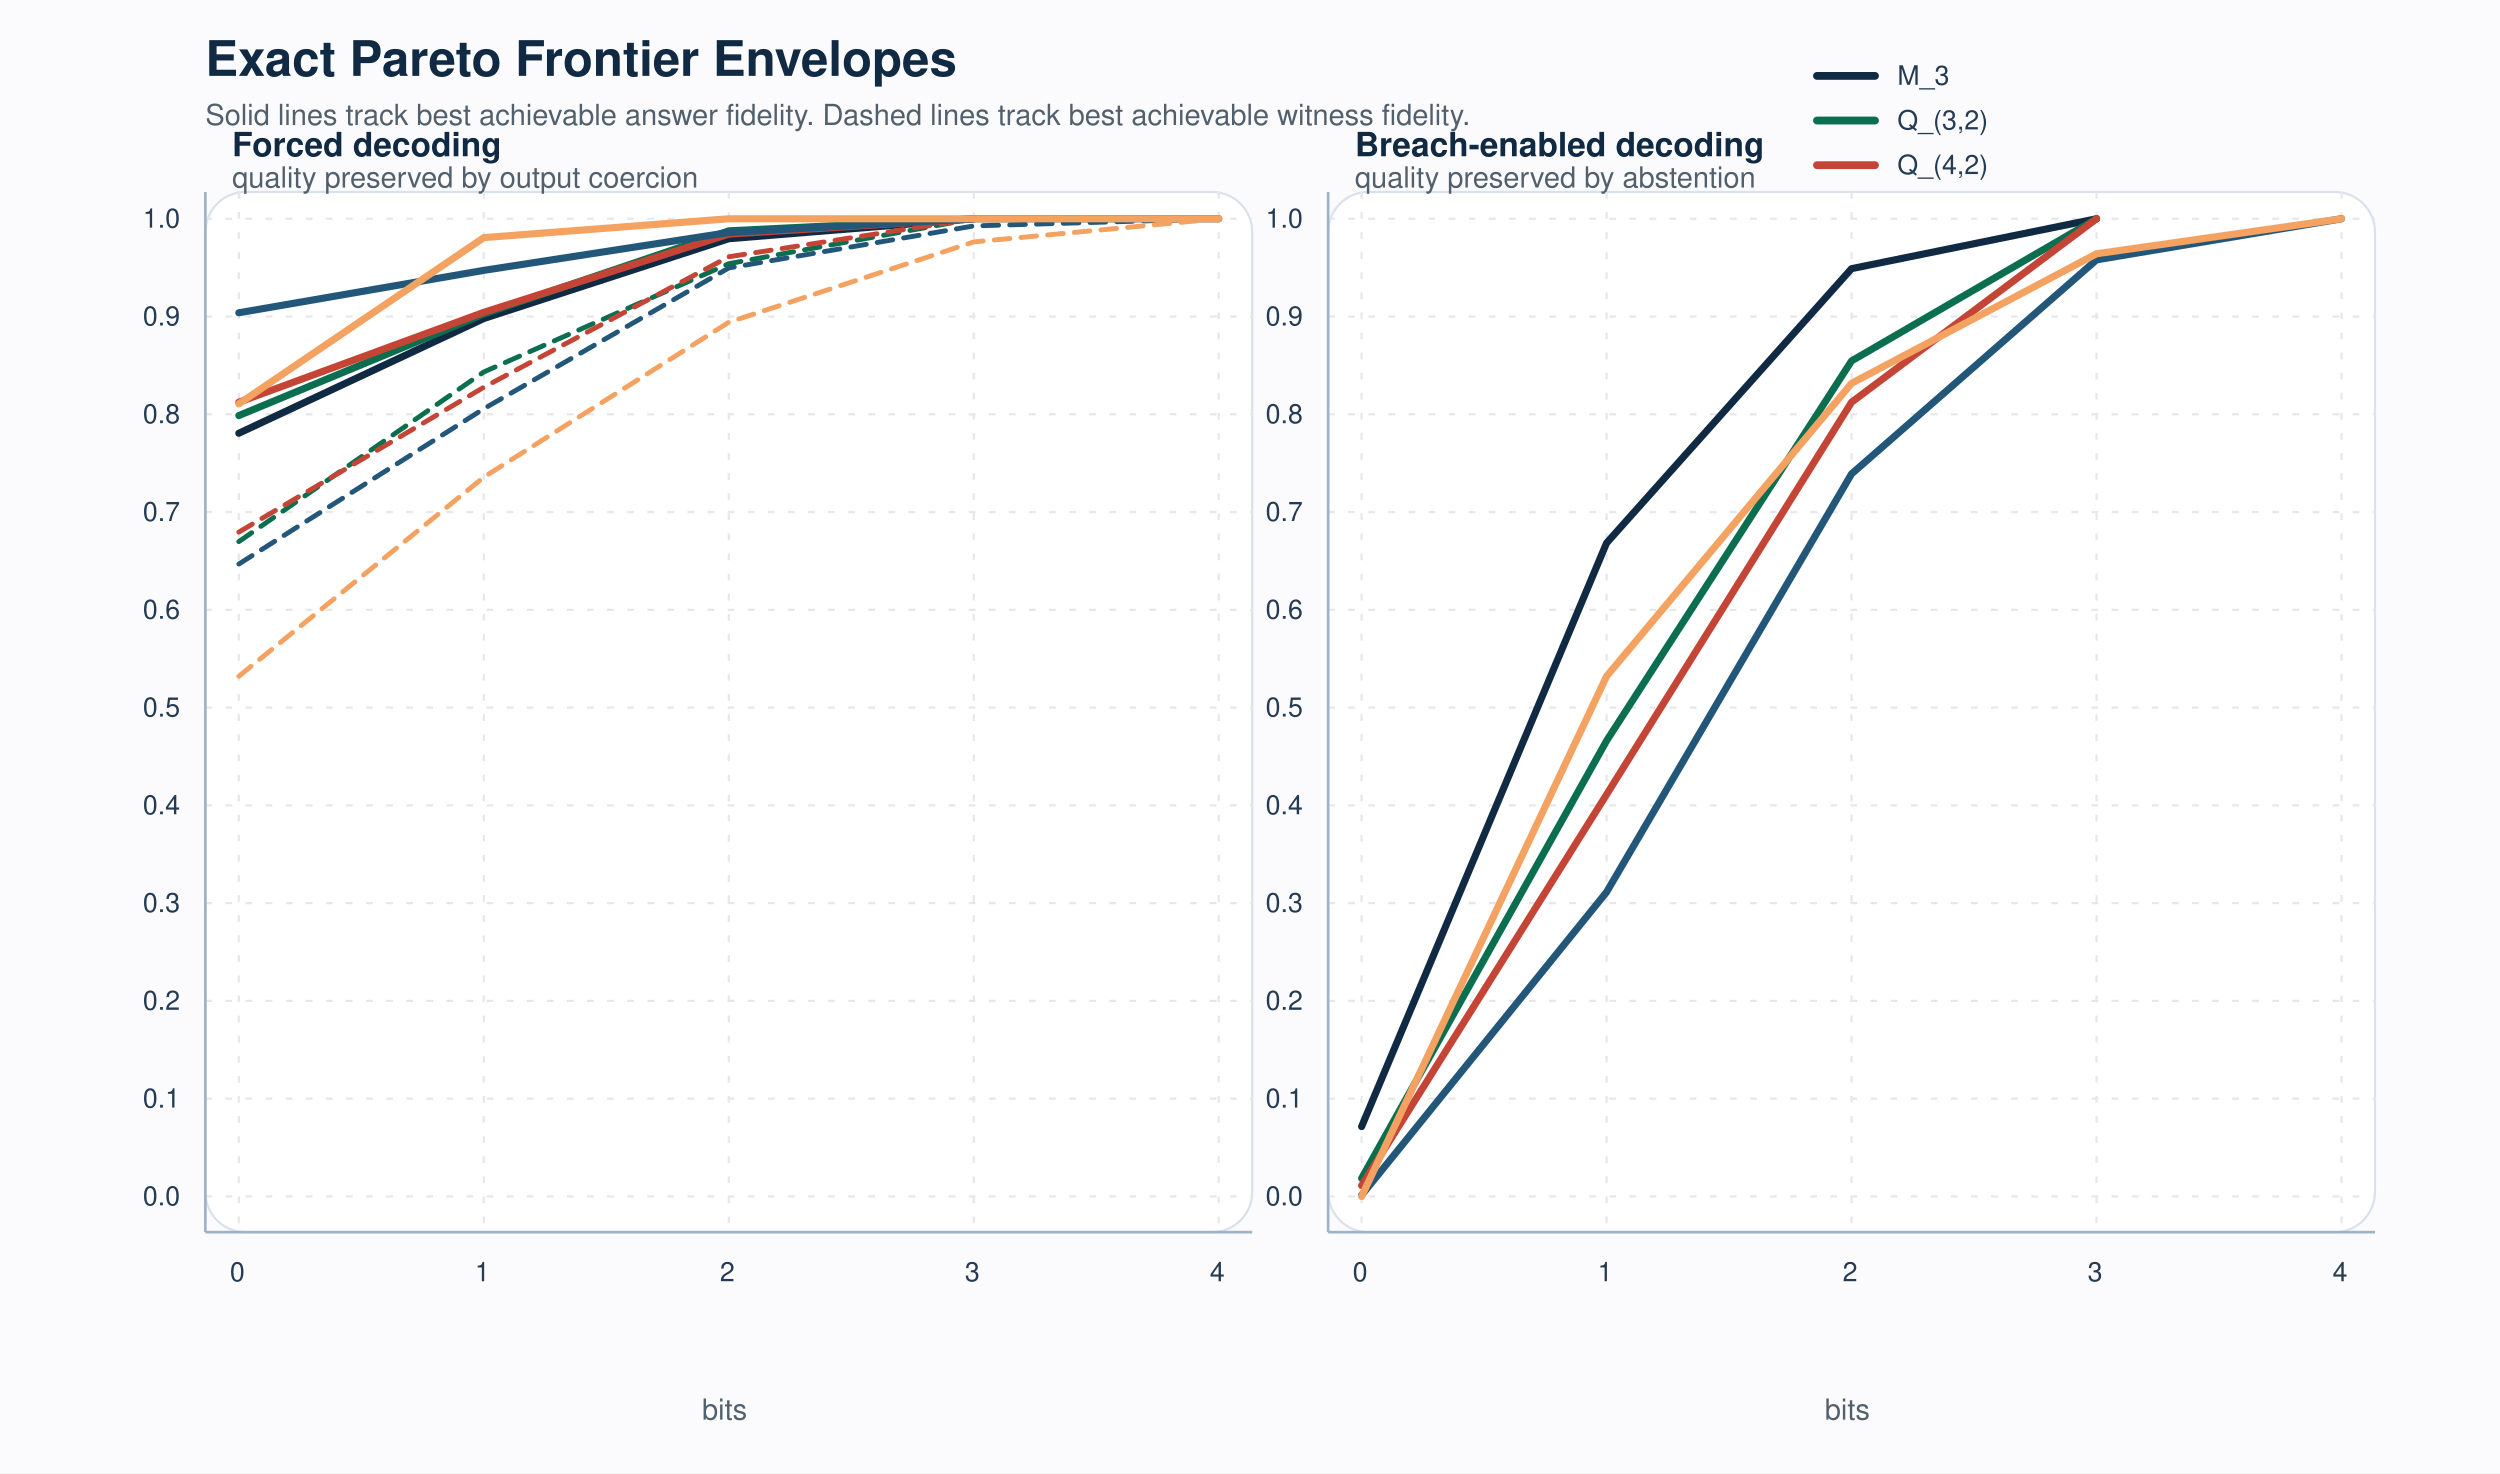
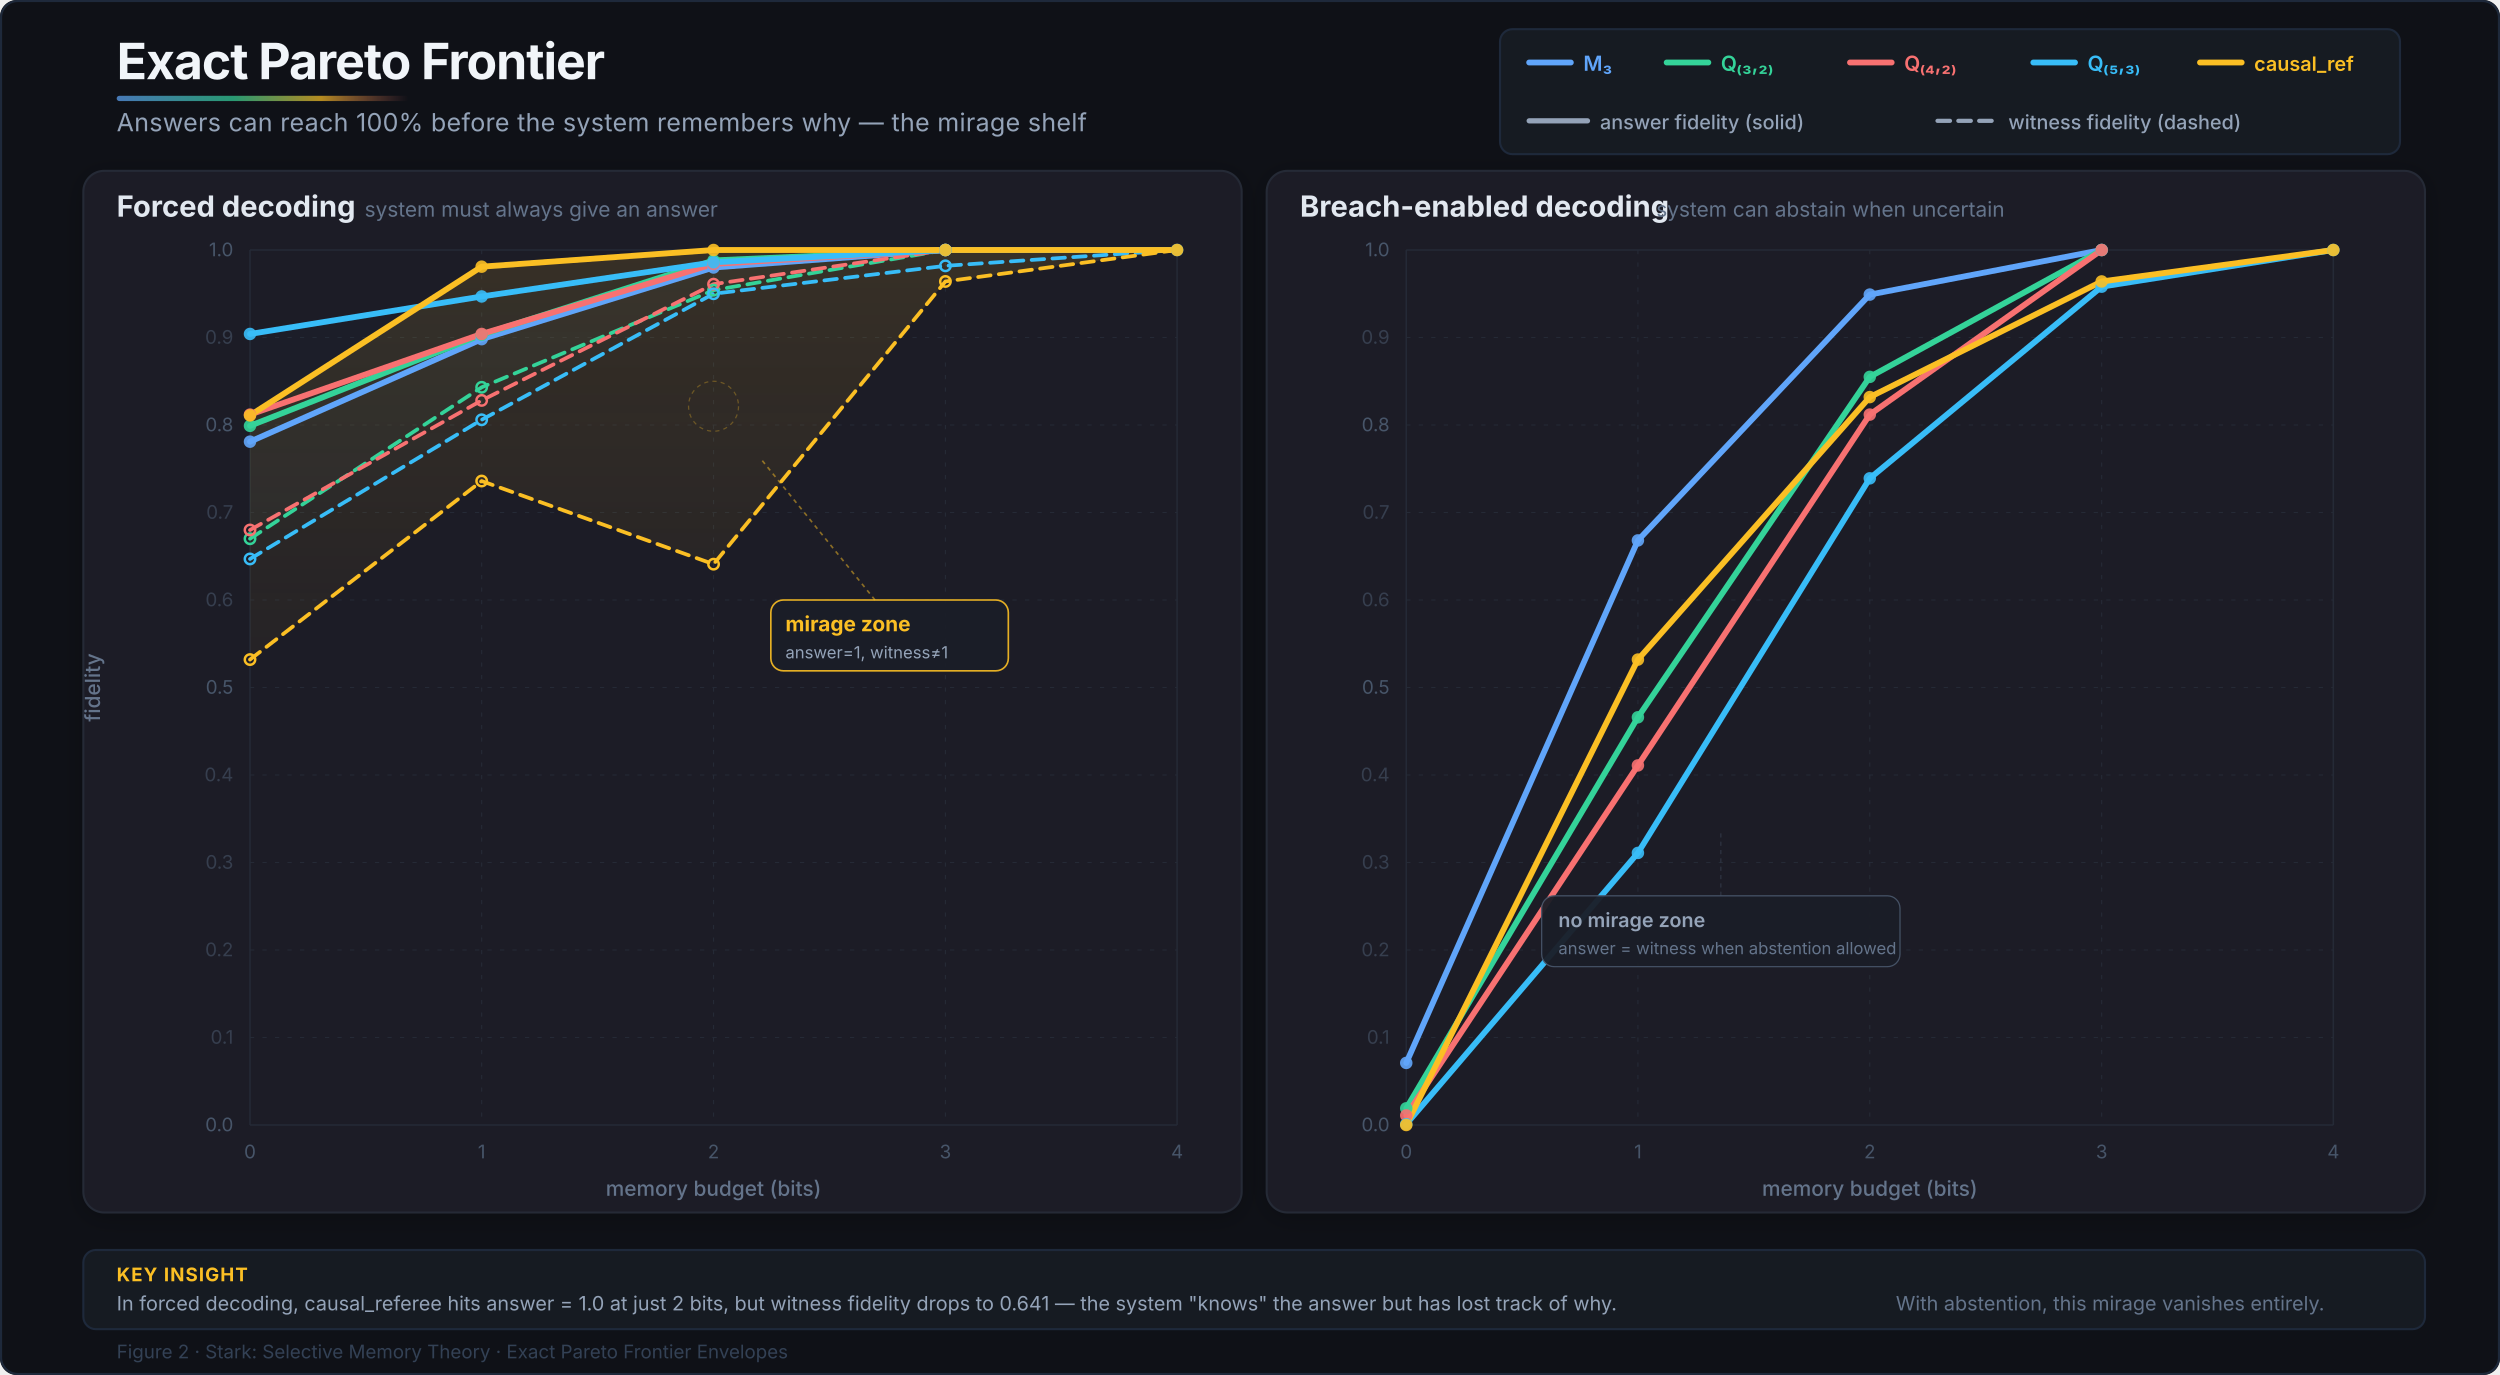
- <svg xmlns="http://www.w3.org/2000/svg" width="1120" height="660" viewBox="0 0 1120 660">
+ <svg xmlns="http://www.w3.org/2000/svg" width="1200" height="660" viewBox="0 0 1200 660">
+   <defs>
+     <filter id="lineGlow" x="-10%" y="-10%" width="120%" height="120%">
+       <feGaussianBlur in="SourceGraphic" stdDeviation="2.5" result="blur" />
+       <feMerge>
+         <feMergeNode in="blur" />
+         <feMergeNode in="SourceGraphic" />
+       </feMerge>
+     </filter>
+     <filter id="panelShadow" x="-2%" y="-2%" width="104%" height="106%">
+       <feDropShadow dx="0" dy="2" stdDeviation="6" flood-color="#000000" flood-opacity="0.25" />
+     </filter>
+     <linearGradient id="accentGrad" x1="0" y1="0" x2="1" y2="0">
+       <stop offset="0%" stop-color="#60a5fa" />
+       <stop offset="40%" stop-color="#34d399" />
+       <stop offset="70%" stop-color="#fbbf24" />
+       <stop offset="100%" stop-color="#f87171" stop-opacity="0" />
+     </linearGradient>
+     <linearGradient id="mirageQ32" x1="0" y1="0" x2="0" y2="1">
+       <stop offset="0%" stop-color="#34d399" stop-opacity="0.015" />
+       <stop offset="100%" stop-color="#34d399" stop-opacity="0.015" />
+     </linearGradient>
+     <linearGradient id="mirageQ42" x1="0" y1="0" x2="0" y2="1">
+       <stop offset="0%" stop-color="#f87171" stop-opacity="0.015" />
+       <stop offset="100%" stop-color="#f87171" stop-opacity="0.015" />
+     </linearGradient>
+     <linearGradient id="mirageQ53" x1="0" y1="0" x2="0" y2="1">
+       <stop offset="0%" stop-color="#38bdf8" stop-opacity="0.015" />
+       <stop offset="100%" stop-color="#38bdf8" stop-opacity="0.015" />
+     </linearGradient>
+     <linearGradient id="mirageCR" x1="0" y1="0" x2="0" y2="1">
+       <stop offset="0%" stop-color="#fbbf24" stop-opacity="0.12" />
+       <stop offset="100%" stop-color="#fbbf24" stop-opacity="0.04" />
+     </linearGradient>
+     <circle id="dot" r="3.5" />
+   </defs>
  <style>
- text { font-family: "Helvetica Neue", Helvetica, Arial, sans-serif; font-size: 12px; fill: #243b53; }
- .title { font-size: 22px; font-weight: 700; fill: #102a43; }
- .subtitle { font-size: 13px; fill: #52606d; }
- .paneltitle { font-size: 15px; font-weight: 700; fill: #102a43; }
- .axis { stroke: #9fb3c8; stroke-width: 1.2; }
- .grid { stroke: #e5e7eb; stroke-width: 1; stroke-dasharray: 3 6; }
- .panel { fill: #ffffff; stroke: #d9e2ec; stroke-width: 1; }
- </style>
-   <rect x="0" y="0" width="1120" height="660" fill="#fbfbfd" />
-   <text x="92" y="34" class="title">Exact Pareto Frontier Envelopes</text>
-   <text x="92" y="56" class="subtitle">Solid lines track best achievable answer fidelity. Dashed lines track best achievable witness fidelity.</text>
-   <line x1="814" y1="34" x2="840" y2="34" stroke="#102a43" stroke-width="3.5" stroke-linecap="round" />
-   <text x="850" y="38">M_3</text>
-   <line x1="814" y1="54" x2="840" y2="54" stroke="#0b6e4f" stroke-width="3.5" stroke-linecap="round" />
-   <text x="850" y="58">Q_(3,2)</text>
-   <line x1="814" y1="74" x2="840" y2="74" stroke="#c44536" stroke-width="3.5" stroke-linecap="round" />
-   <text x="850" y="78">Q_(4,2)</text>
-   <line x1="814" y1="94" x2="840" y2="94" stroke="#22577a" stroke-width="3.5" stroke-linecap="round" />
-   <text x="850" y="98">Q_(5,3)</text>
-   <line x1="814" y1="114" x2="840" y2="114" stroke="#f4a261" stroke-width="3.5" stroke-linecap="round" />
-   <text x="850" y="118">causal_referee</text>
-   <line x1="814" y1="144" x2="840" y2="144" stroke="#52606d" stroke-width="3.5" stroke-linecap="round" />
-   <line x1="814" y1="156" x2="840" y2="156" stroke="#52606d" stroke-width="2.2" stroke-dasharray="7 5" stroke-linecap="round" />
-   <text x="850" y="148">answer</text>
-   <text x="850" y="160">witness</text>
-   <rect x="92.0" y="86" width="469.0" height="466" rx="18" ry="18" class="panel" />
-   <text x="104.0" y="70" class="paneltitle">Forced decoding</text>
-   <text x="104.0" y="84" class="subtitle">quality preserved by output coercion</text>
-   <line x1="107.00" y1="86" x2="107.00" y2="552" class="grid" />
-   <text x="103.00" y="574">0</text>
-   <line x1="216.75" y1="86" x2="216.75" y2="552" class="grid" />
-   <text x="212.75" y="574">1</text>
-   <line x1="326.50" y1="86" x2="326.50" y2="552" class="grid" />
-   <text x="322.50" y="574">2</text>
-   <line x1="436.25" y1="86" x2="436.25" y2="552" class="grid" />
-   <text x="432.25" y="574">3</text>
-   <line x1="546.00" y1="86" x2="546.00" y2="552" class="grid" />
-   <text x="542.00" y="574">4</text>
-   <line x1="92.0" y1="536.00" x2="561.0" y2="536.00" class="grid" />
-   <text x="64.0" y="540.00">0.0</text>
-   <line x1="92.0" y1="492.20" x2="561.0" y2="492.20" class="grid" />
-   <text x="64.0" y="496.20">0.1</text>
-   <line x1="92.0" y1="448.40" x2="561.0" y2="448.40" class="grid" />
-   <text x="64.0" y="452.40">0.2</text>
-   <line x1="92.0" y1="404.60" x2="561.0" y2="404.60" class="grid" />
-   <text x="64.0" y="408.60">0.3</text>
-   <line x1="92.0" y1="360.80" x2="561.0" y2="360.80" class="grid" />
-   <text x="64.0" y="364.80">0.4</text>
-   <line x1="92.0" y1="317.00" x2="561.0" y2="317.00" class="grid" />
-   <text x="64.0" y="321.00">0.5</text>
-   <line x1="92.0" y1="273.20" x2="561.0" y2="273.20" class="grid" />
-   <text x="64.0" y="277.20">0.6</text>
-   <line x1="92.0" y1="229.40" x2="561.0" y2="229.40" class="grid" />
-   <text x="64.0" y="233.40">0.7</text>
-   <line x1="92.0" y1="185.60" x2="561.0" y2="185.60" class="grid" />
-   <text x="64.0" y="189.60">0.8</text>
-   <line x1="92.0" y1="141.80" x2="561.0" y2="141.80" class="grid" />
-   <text x="64.0" y="145.80">0.9</text>
-   <line x1="92.0" y1="98.00" x2="561.0" y2="98.00" class="grid" />
-   <text x="64.0" y="102.00">1.0</text>
-   <line x1="92.0" y1="552" x2="561.0" y2="552" class="axis" />
-   <line x1="92.0" y1="86" x2="92.0" y2="552" class="axis" />
-   <text x="314.50" y="636" class="subtitle">bits</text>
-   <polyline fill="none" stroke="#102a43" stroke-width="3.2" stroke-linecap="round" stroke-linejoin="round" points="107.00,194.09 216.75,142.69 326.50,106.94 436.25,98.00" />
-   <polyline fill="none" stroke="#102a43" stroke-width="2.2" stroke-linecap="round" stroke-linejoin="round" stroke-dasharray="7 5" points="107.00,194.09 216.75,142.69 326.50,106.94 436.25,98.00" />
-   <polyline fill="none" stroke="#0b6e4f" stroke-width="3.2" stroke-linecap="round" stroke-linejoin="round" points="107.00,186.17 216.75,140.66 326.50,103.41 436.25,98.00" />
-   <polyline fill="none" stroke="#0b6e4f" stroke-width="2.2" stroke-linecap="round" stroke-linejoin="round" stroke-dasharray="7 5" points="107.00,242.65 216.75,166.64 326.50,118.13 436.25,98.00" />
-   <polyline fill="none" stroke="#c44536" stroke-width="3.2" stroke-linecap="round" stroke-linejoin="round" points="107.00,180.19 216.75,139.91 326.50,104.87 436.25,98.00" />
-   <polyline fill="none" stroke="#c44536" stroke-width="2.2" stroke-linecap="round" stroke-linejoin="round" stroke-dasharray="7 5" points="107.00,238.38 216.75,173.49 326.50,115.03 436.25,98.00" />
-   <polyline fill="none" stroke="#22577a" stroke-width="3.2" stroke-linecap="round" stroke-linejoin="round" points="107.00,140.12 216.75,121.11 326.50,104.16 436.25,98.00 546.00,98.00" />
-   <polyline fill="none" stroke="#22577a" stroke-width="2.2" stroke-linecap="round" stroke-linejoin="round" stroke-dasharray="7 5" points="107.00,252.69 216.75,183.12 326.50,120.04 436.25,101.21 546.00,98.00" />
-   <polyline fill="none" stroke="#f4a261" stroke-width="3.2" stroke-linecap="round" stroke-linejoin="round" points="107.00,180.91 216.75,106.44 326.50,98.00 436.25,98.00 546.00,98.00" />
-   <polyline fill="none" stroke="#f4a261" stroke-width="2.2" stroke-linecap="round" stroke-linejoin="round" stroke-dasharray="7 5" points="107.00,302.96 216.75,213.76 326.50,144.37 436.25,108.38 546.00,98.00" />
-   <rect x="595.0" y="86" width="469.0" height="466" rx="18" ry="18" class="panel" />
-   <text x="607.0" y="70" class="paneltitle">Breach-enabled decoding</text>
-   <text x="607.0" y="84" class="subtitle">quality preserved by abstention</text>
-   <line x1="610.00" y1="86" x2="610.00" y2="552" class="grid" />
-   <text x="606.00" y="574">0</text>
-   <line x1="719.75" y1="86" x2="719.75" y2="552" class="grid" />
-   <text x="715.75" y="574">1</text>
-   <line x1="829.50" y1="86" x2="829.50" y2="552" class="grid" />
-   <text x="825.50" y="574">2</text>
-   <line x1="939.25" y1="86" x2="939.25" y2="552" class="grid" />
-   <text x="935.25" y="574">3</text>
-   <line x1="1049.00" y1="86" x2="1049.00" y2="552" class="grid" />
-   <text x="1045.00" y="574">4</text>
-   <line x1="595.0" y1="536.00" x2="1064.0" y2="536.00" class="grid" />
-   <text x="567.0" y="540.00">0.0</text>
-   <line x1="595.0" y1="492.20" x2="1064.0" y2="492.20" class="grid" />
-   <text x="567.0" y="496.20">0.1</text>
-   <line x1="595.0" y1="448.40" x2="1064.0" y2="448.40" class="grid" />
-   <text x="567.0" y="452.40">0.2</text>
-   <line x1="595.0" y1="404.60" x2="1064.0" y2="404.60" class="grid" />
-   <text x="567.0" y="408.60">0.3</text>
-   <line x1="595.0" y1="360.80" x2="1064.0" y2="360.80" class="grid" />
-   <text x="567.0" y="364.80">0.4</text>
-   <line x1="595.0" y1="317.00" x2="1064.0" y2="317.00" class="grid" />
-   <text x="567.0" y="321.00">0.5</text>
-   <line x1="595.0" y1="273.20" x2="1064.0" y2="273.20" class="grid" />
-   <text x="567.0" y="277.20">0.6</text>
-   <line x1="595.0" y1="229.40" x2="1064.0" y2="229.40" class="grid" />
-   <text x="567.0" y="233.40">0.7</text>
-   <line x1="595.0" y1="185.60" x2="1064.0" y2="185.60" class="grid" />
-   <text x="567.0" y="189.60">0.8</text>
-   <line x1="595.0" y1="141.80" x2="1064.0" y2="141.80" class="grid" />
-   <text x="567.0" y="145.80">0.9</text>
-   <line x1="595.0" y1="98.00" x2="1064.0" y2="98.00" class="grid" />
-   <text x="567.0" y="102.00">1.0</text>
-   <line x1="595.0" y1="552" x2="1064.0" y2="552" class="axis" />
-   <line x1="595.0" y1="86" x2="595.0" y2="552" class="axis" />
-   <text x="817.50" y="636" class="subtitle">bits</text>
-   <polyline fill="none" stroke="#102a43" stroke-width="3.2" stroke-linecap="round" stroke-linejoin="round" points="610.00,504.71 719.75,243.26 829.50,120.35 939.25,98.00" />
-   <polyline fill="none" stroke="#102a43" stroke-width="2.2" stroke-linecap="round" stroke-linejoin="round" stroke-dasharray="7 5" points="610.00,504.71 719.75,243.26 829.50,120.35 939.25,98.00" />
-   <polyline fill="none" stroke="#0b6e4f" stroke-width="3.2" stroke-linecap="round" stroke-linejoin="round" points="610.00,527.89 719.75,331.87 829.50,161.69 939.25,98.00" />
-   <polyline fill="none" stroke="#0b6e4f" stroke-width="2.2" stroke-linecap="round" stroke-linejoin="round" stroke-dasharray="7 5" points="610.00,527.89 719.75,331.87 829.50,161.69 939.25,98.00" />
-   <polyline fill="none" stroke="#c44536" stroke-width="3.2" stroke-linecap="round" stroke-linejoin="round" points="610.00,531.13 719.75,355.93 829.50,180.19 939.25,98.00" />
-   <polyline fill="none" stroke="#c44536" stroke-width="2.2" stroke-linecap="round" stroke-linejoin="round" stroke-dasharray="7 5" points="610.00,531.13 719.75,355.93 829.50,180.19 939.25,98.00" />
-   <polyline fill="none" stroke="#22577a" stroke-width="3.2" stroke-linecap="round" stroke-linejoin="round" points="610.00,535.44 719.75,399.64 829.50,212.29 939.25,116.41 1049.00,98.00" />
-   <polyline fill="none" stroke="#22577a" stroke-width="2.2" stroke-linecap="round" stroke-linejoin="round" stroke-dasharray="7 5" points="610.00,535.44 719.75,399.64 829.50,212.29 939.25,116.41 1049.00,98.00" />
-   <polyline fill="none" stroke="#f4a261" stroke-width="3.2" stroke-linecap="round" stroke-linejoin="round" points="610.00,536.00 719.75,302.96 829.50,171.72 939.25,113.68 1049.00,98.00" />
-   <polyline fill="none" stroke="#f4a261" stroke-width="2.2" stroke-linecap="round" stroke-linejoin="round" stroke-dasharray="7 5" points="610.00,536.00 719.75,302.96 829.50,171.72 939.25,113.68 1049.00,98.00" />
+     text { font-family: 'Inter', -apple-system, BlinkMacSystemFont, 'Segoe UI', system-ui, sans-serif; }
+   </style>
+   <rect width="1200" height="660" rx="8" fill="#0f1117" />
+   <rect x="0.5" y="0.5" width="1199" height="659" rx="8" fill="none" stroke="#1e293b" stroke-width="1" />
+   <text x="56" y="38" font-size="24" font-weight="700" fill="#f1f5f9" letter-spacing="-0.5">Exact Pareto Frontier</text>
+   <rect x="56" y="46" width="140" height="2.5" rx="1.25" fill="url(#accentGrad)" opacity="0.7" />
+   <text x="56" y="63" font-size="12" font-weight="400" fill="#94a3b8" letter-spacing="0.15">Answers can reach 100% before the system remembers why — the mirage shelf</text>
+   <g transform="translate(720, 14)">
+     <rect x="0" y="0" width="432" height="60" rx="6" fill="#161b22" stroke="#1e293b" stroke-width="1" />
+     <line x1="14" y1="16" x2="34" y2="16" stroke="#60a5fa" stroke-width="2.8" stroke-linecap="round" />
+     <text x="40" y="20" font-size="10" font-weight="600" fill="#60a5fa">M₃</text>
+     <line x1="80" y1="16" x2="100" y2="16" stroke="#34d399" stroke-width="2.8" stroke-linecap="round" />
+     <text x="106" y="20" font-size="10" font-weight="600" fill="#34d399">Q₍₃,₂₎</text>
+     <line x1="168" y1="16" x2="188" y2="16" stroke="#f87171" stroke-width="2.8" stroke-linecap="round" />
+     <text x="194" y="20" font-size="10" font-weight="600" fill="#f87171">Q₍₄,₂₎</text>
+     <line x1="256" y1="16" x2="276" y2="16" stroke="#38bdf8" stroke-width="2.8" stroke-linecap="round" />
+     <text x="282" y="20" font-size="10" font-weight="600" fill="#38bdf8">Q₍₅,₃₎</text>
+     <line x1="336" y1="16" x2="356" y2="16" stroke="#fbbf24" stroke-width="2.8" stroke-linecap="round" />
+     <text x="362" y="20" font-size="9.5" font-weight="600" fill="#fbbf24">causal_ref</text>
+     <line x1="14" y1="44" x2="42" y2="44" stroke="#94a3b8" stroke-width="2.5" stroke-linecap="round" />
+     <text x="48" y="48" font-size="9.5" font-weight="500" fill="#94a3b8">answer fidelity (solid)</text>
+     <line x1="210" y1="44" x2="238" y2="44" stroke="#94a3b8" stroke-width="2" stroke-linecap="round" stroke-dasharray="6,4" />
+     <text x="244" y="48" font-size="9.5" font-weight="500" fill="#94a3b8">witness fidelity (dashed)</text>
+   </g>
+   <rect x="40" y="82" width="556" height="500" rx="10" fill="#1a1d27" filter="url(#panelShadow)" />
+   <rect x="40" y="82" width="556" height="500" rx="10" fill="none" stroke="#252a36" stroke-width="1" />
+   <text x="56" y="104" font-size="14" font-weight="700" fill="#e2e8f0">Forced decoding</text>
+   <text x="175" y="104" font-size="10" font-weight="400" fill="#64748b">system must always give an answer</text>
+   <g font-size="9" font-weight="400" fill="#475569" text-anchor="end">
+     <line x1="120" y1="540" x2="565" y2="540" stroke="#252a36" stroke-width="0.7" />
+     <text x="112" y="543">0.0</text>
+     <line x1="120" y1="498" x2="565" y2="498" stroke="#252a36" stroke-width="0.5" stroke-dasharray="2,4" />
+     <text x="112" y="501" opacity="0.6">0.1</text>
+     <line x1="120" y1="456" x2="565" y2="456" stroke="#252a36" stroke-width="0.5" stroke-dasharray="2,4" />
+     <text x="112" y="459" opacity="0.6">0.2</text>
+     <line x1="120" y1="414" x2="565" y2="414" stroke="#252a36" stroke-width="0.5" stroke-dasharray="2,4" />
+     <text x="112" y="417" opacity="0.6">0.3</text>
+     <line x1="120" y1="372" x2="565" y2="372" stroke="#252a36" stroke-width="0.5" stroke-dasharray="2,4" />
+     <text x="112" y="375" opacity="0.6">0.4</text>
+     <line x1="120" y1="330" x2="565" y2="330" stroke="#252a36" stroke-width="0.5" stroke-dasharray="2,4" />
+     <text x="112" y="333">0.5</text>
+     <line x1="120" y1="288" x2="565" y2="288" stroke="#252a36" stroke-width="0.5" stroke-dasharray="2,4" />
+     <text x="112" y="291" opacity="0.6">0.6</text>
+     <line x1="120" y1="246" x2="565" y2="246" stroke="#252a36" stroke-width="0.5" stroke-dasharray="2,4" />
+     <text x="112" y="249" opacity="0.6">0.7</text>
+     <line x1="120" y1="204" x2="565" y2="204" stroke="#252a36" stroke-width="0.5" stroke-dasharray="2,4" />
+     <text x="112" y="207">0.8</text>
+     <line x1="120" y1="162" x2="565" y2="162" stroke="#252a36" stroke-width="0.5" stroke-dasharray="2,4" />
+     <text x="112" y="165" opacity="0.6">0.9</text>
+     <line x1="120" y1="120" x2="565" y2="120" stroke="#252a36" stroke-width="0.7" />
+     <text x="112" y="123">1.0</text>
+   </g>
+   <g font-size="9" font-weight="400" fill="#475569" text-anchor="middle">
+     <line x1="120.0" y1="120" x2="120.0" y2="540" stroke="#252a36" stroke-width="0.7" />
+     <text x="120.0" y="556">0</text>
+     <line x1="231.2" y1="120" x2="231.2" y2="540" stroke="#252a36" stroke-width="0.5" stroke-dasharray="2,4" />
+     <text x="231.2" y="556">1</text>
+     <line x1="342.5" y1="120" x2="342.5" y2="540" stroke="#252a36" stroke-width="0.5" stroke-dasharray="2,4" />
+     <text x="342.5" y="556">2</text>
+     <line x1="453.8" y1="120" x2="453.8" y2="540" stroke="#252a36" stroke-width="0.5" stroke-dasharray="2,4" />
+     <text x="453.8" y="556">3</text>
+     <line x1="565.0" y1="120" x2="565.0" y2="540" stroke="#252a36" stroke-width="0.7" />
+     <text x="565.0" y="556">4</text>
+   </g>
+   <text x="342.5" y="574" font-size="10" font-weight="500" fill="#64748b" text-anchor="middle">memory budget (bits)</text>
+   <text x="48" y="330" font-size="10" font-weight="500" fill="#64748b" text-anchor="middle" transform="rotate(-90 48 330)">fidelity</text>
+   <polygon points="120.0,204.4 231.2,160.7 342.5,125.0 453.8,120.0 453.8,120.0 342.5,139.3 231.2,185.9 120.0,258.6" fill="url(#mirageQ32)" stroke="none" />
+   <polygon points="120.0,199.0 231.2,160.3 342.5,126.7 453.8,120.0 453.8,120.0 342.5,136.4 231.2,192.2 120.0,254.4" fill="url(#mirageQ42)" stroke="none" />
+   <polygon points="120.0,160.3 231.2,142.3 342.5,125.9 453.8,120.0 565.0,120.0 565.0,120.0 453.8,127.6 342.5,141.0 231.2,201.5 120.0,268.3" fill="url(#mirageQ53)" stroke="none" />
+   <polygon points="120.0,199.4 231.2,128.0 342.5,120.0 453.8,120.0 565.0,120.0 565.0,120.0 453.8,135.1 342.5,270.8 231.2,230.9 120.0,316.6" fill="url(#mirageCR)" stroke="none" />
+   <polyline fill="none" stroke="#60a5fa" stroke-width="2.8" stroke-linecap="round" stroke-linejoin="round" points="120.0,212.0 231.2,162.8 342.5,128.4 453.8,120.0" />
+   <polyline fill="none" stroke="#60a5fa" stroke-width="1.8" stroke-linecap="round" stroke-linejoin="round" stroke-dasharray="6,4" points="120.0,212.0 231.2,162.8 342.5,128.4 453.8,120.0" />
+   <polyline fill="none" stroke="#34d399" stroke-width="2.8" stroke-linecap="round" stroke-linejoin="round" points="120.0,204.4 231.2,160.7 342.5,125.0 453.8,120.0" />
+   <polyline fill="none" stroke="#34d399" stroke-width="1.8" stroke-linecap="round" stroke-linejoin="round" stroke-dasharray="6,4" points="120.0,258.6 231.2,185.9 342.5,139.3 453.8,120.0" />
+   <polyline fill="none" stroke="#f87171" stroke-width="2.8" stroke-linecap="round" stroke-linejoin="round" points="120.0,199.0 231.2,160.3 342.5,126.7 453.8,120.0" />
+   <polyline fill="none" stroke="#f87171" stroke-width="1.8" stroke-linecap="round" stroke-linejoin="round" stroke-dasharray="6,4" points="120.0,254.4 231.2,192.2 342.5,136.4 453.8,120.0" />
+   <polyline fill="none" stroke="#38bdf8" stroke-width="2.8" stroke-linecap="round" stroke-linejoin="round" points="120.0,160.3 231.2,142.3 342.5,125.9 453.8,120.0 565.0,120.0" />
+   <polyline fill="none" stroke="#38bdf8" stroke-width="1.8" stroke-linecap="round" stroke-linejoin="round" stroke-dasharray="6,4" points="120.0,268.3 231.2,201.5 342.5,141.0 453.8,127.6 565.0,120.0" />
+   <polyline fill="none" stroke="#fbbf24" stroke-width="2.8" stroke-linecap="round" stroke-linejoin="round" points="120.0,199.4 231.2,128.0 342.5,120.0 453.8,120.0 565.0,120.0" />
+   <polyline fill="none" stroke="#fbbf24" stroke-width="1.8" stroke-linecap="round" stroke-linejoin="round" stroke-dasharray="6,4" points="120.0,316.6 231.2,230.9 342.5,270.8 453.8,135.1 565.0,120.0" />
+   <circle cx="120.0" cy="212.0" r="3" fill="#60a5fa" opacity="0.9" />
+   <circle cx="231.2" cy="162.8" r="3" fill="#60a5fa" opacity="0.9" />
+   <circle cx="342.5" cy="128.4" r="3" fill="#60a5fa" opacity="0.9" />
+   <circle cx="453.8" cy="120.0" r="3" fill="#60a5fa" opacity="0.9" />
+   <circle cx="120.0" cy="204.4" r="3" fill="#34d399" opacity="0.9" />
+   <circle cx="231.2" cy="160.7" r="3" fill="#34d399" opacity="0.9" />
+   <circle cx="342.5" cy="125.0" r="3" fill="#34d399" opacity="0.9" />
+   <circle cx="453.8" cy="120.0" r="3" fill="#34d399" opacity="0.9" />
+   <circle cx="120.0" cy="258.6" r="2.5" fill="none" stroke="#34d399" stroke-width="1.2" />
+   <circle cx="231.2" cy="185.9" r="2.5" fill="none" stroke="#34d399" stroke-width="1.2" />
+   <circle cx="342.5" cy="139.3" r="2.5" fill="none" stroke="#34d399" stroke-width="1.2" />
+   <circle cx="120.0" cy="199.0" r="3" fill="#f87171" opacity="0.9" />
+   <circle cx="231.2" cy="160.3" r="3" fill="#f87171" opacity="0.9" />
+   <circle cx="342.5" cy="126.7" r="3" fill="#f87171" opacity="0.9" />
+   <circle cx="453.8" cy="120.0" r="3" fill="#f87171" opacity="0.9" />
+   <circle cx="120.0" cy="254.4" r="2.5" fill="none" stroke="#f87171" stroke-width="1.2" />
+   <circle cx="231.2" cy="192.2" r="2.5" fill="none" stroke="#f87171" stroke-width="1.2" />
+   <circle cx="342.5" cy="136.4" r="2.5" fill="none" stroke="#f87171" stroke-width="1.2" />
+   <circle cx="120.0" cy="160.3" r="3" fill="#38bdf8" opacity="0.9" />
+   <circle cx="231.2" cy="142.3" r="3" fill="#38bdf8" opacity="0.9" />
+   <circle cx="342.5" cy="125.9" r="3" fill="#38bdf8" opacity="0.9" />
+   <circle cx="453.8" cy="120.0" r="3" fill="#38bdf8" opacity="0.9" />
+   <circle cx="565.0" cy="120.0" r="3" fill="#38bdf8" opacity="0.9" />
+   <circle cx="120.0" cy="268.3" r="2.5" fill="none" stroke="#38bdf8" stroke-width="1.2" />
+   <circle cx="231.2" cy="201.5" r="2.5" fill="none" stroke="#38bdf8" stroke-width="1.2" />
+   <circle cx="342.5" cy="141.0" r="2.5" fill="none" stroke="#38bdf8" stroke-width="1.2" />
+   <circle cx="453.8" cy="127.6" r="2.5" fill="none" stroke="#38bdf8" stroke-width="1.2" />
+   <circle cx="120.0" cy="199.4" r="3" fill="#fbbf24" opacity="0.9" />
+   <circle cx="231.2" cy="128.0" r="3" fill="#fbbf24" opacity="0.9" />
+   <circle cx="342.5" cy="120.0" r="3" fill="#fbbf24" opacity="0.9" />
+   <circle cx="453.8" cy="120.0" r="3" fill="#fbbf24" opacity="0.9" />
+   <circle cx="565.0" cy="120.0" r="3" fill="#fbbf24" opacity="0.9" />
+   <circle cx="120.0" cy="316.6" r="2.5" fill="none" stroke="#fbbf24" stroke-width="1.2" />
+   <circle cx="231.2" cy="230.9" r="2.5" fill="none" stroke="#fbbf24" stroke-width="1.2" />
+   <circle cx="342.5" cy="270.8" r="2.5" fill="none" stroke="#fbbf24" stroke-width="1.2" />
+   <circle cx="453.8" cy="135.1" r="2.5" fill="none" stroke="#fbbf24" stroke-width="1.2" />
+   <g>
+     <rect x="370" y="288" width="114" height="34" rx="6" fill="#1a1d27" stroke="#fbbf24" stroke-width="0.8" opacity="0.9" />
+     <text x="377" y="303" font-size="10" font-weight="700" fill="#fbbf24">mirage zone</text>
+     <text x="377" y="316" font-size="8" font-weight="400" fill="#94a3b8">answer=1, witness≠1</text>
+     <line x1="420" y1="288" x2="365" y2="220" stroke="#fbbf24" stroke-width="0.8" opacity="0.5" stroke-dasharray="2,2" />
+     <circle cx="342.5" cy="195" r="12" fill="none" stroke="#fbbf24" stroke-width="0.6" opacity="0.3" stroke-dasharray="2,2" />
+   </g>
+   <rect x="608" y="82" width="556" height="500" rx="10" fill="#1a1d27" filter="url(#panelShadow)" />
+   <rect x="608" y="82" width="556" height="500" rx="10" fill="none" stroke="#252a36" stroke-width="1" />
+   <text x="624" y="104" font-size="14" font-weight="700" fill="#e2e8f0">Breach-enabled decoding</text>
+   <text x="795" y="104" font-size="10" font-weight="400" fill="#64748b">system can abstain when uncertain</text>
+   <g font-size="9" font-weight="400" fill="#475569" text-anchor="end">
+     <line x1="675" y1="540" x2="1120" y2="540" stroke="#252a36" stroke-width="0.7" />
+     <text x="667" y="543">0.0</text>
+     <line x1="675" y1="498" x2="1120" y2="498" stroke="#252a36" stroke-width="0.5" stroke-dasharray="2,4" />
+     <text x="667" y="501" opacity="0.6">0.1</text>
+     <line x1="675" y1="456" x2="1120" y2="456" stroke="#252a36" stroke-width="0.5" stroke-dasharray="2,4" />
+     <text x="667" y="459" opacity="0.6">0.2</text>
+     <line x1="675" y1="414" x2="1120" y2="414" stroke="#252a36" stroke-width="0.5" stroke-dasharray="2,4" />
+     <text x="667" y="417" opacity="0.6">0.3</text>
+     <line x1="675" y1="372" x2="1120" y2="372" stroke="#252a36" stroke-width="0.5" stroke-dasharray="2,4" />
+     <text x="667" y="375" opacity="0.6">0.4</text>
+     <line x1="675" y1="330" x2="1120" y2="330" stroke="#252a36" stroke-width="0.5" stroke-dasharray="2,4" />
+     <text x="667" y="333">0.5</text>
+     <line x1="675" y1="288" x2="1120" y2="288" stroke="#252a36" stroke-width="0.5" stroke-dasharray="2,4" />
+     <text x="667" y="291" opacity="0.6">0.6</text>
+     <line x1="675" y1="246" x2="1120" y2="246" stroke="#252a36" stroke-width="0.5" stroke-dasharray="2,4" />
+     <text x="667" y="249" opacity="0.6">0.7</text>
+     <line x1="675" y1="204" x2="1120" y2="204" stroke="#252a36" stroke-width="0.5" stroke-dasharray="2,4" />
+     <text x="667" y="207">0.8</text>
+     <line x1="675" y1="162" x2="1120" y2="162" stroke="#252a36" stroke-width="0.5" stroke-dasharray="2,4" />
+     <text x="667" y="165" opacity="0.6">0.9</text>
+     <line x1="675" y1="120" x2="1120" y2="120" stroke="#252a36" stroke-width="0.7" />
+     <text x="667" y="123">1.0</text>
+   </g>
+   <g font-size="9" font-weight="400" fill="#475569" text-anchor="middle">
+     <line x1="675.0" y1="120" x2="675.0" y2="540" stroke="#252a36" stroke-width="0.7" />
+     <text x="675.0" y="556">0</text>
+     <line x1="786.2" y1="120" x2="786.2" y2="540" stroke="#252a36" stroke-width="0.5" stroke-dasharray="2,4" />
+     <text x="786.2" y="556">1</text>
+     <line x1="897.5" y1="120" x2="897.5" y2="540" stroke="#252a36" stroke-width="0.5" stroke-dasharray="2,4" />
+     <text x="897.5" y="556">2</text>
+     <line x1="1008.8" y1="120" x2="1008.8" y2="540" stroke="#252a36" stroke-width="0.5" stroke-dasharray="2,4" />
+     <text x="1008.8" y="556">3</text>
+     <line x1="1120.0" y1="120" x2="1120.0" y2="540" stroke="#252a36" stroke-width="0.7" />
+     <text x="1120.0" y="556">4</text>
+   </g>
+   <text x="897.5" y="574" font-size="10" font-weight="500" fill="#64748b" text-anchor="middle">memory budget (bits)</text>
+   <polyline fill="none" stroke="#60a5fa" stroke-width="2.8" stroke-linecap="round" stroke-linejoin="round" points="675.0,510.2 786.2,259.4 897.5,141.4 1008.8,120.0" />
+   <polyline fill="none" stroke="#60a5fa" stroke-width="1.8" stroke-linecap="round" stroke-linejoin="round" stroke-dasharray="6,4" points="675.0,510.2 786.2,259.4 897.5,141.4 1008.8,120.0" />
+   <polyline fill="none" stroke="#34d399" stroke-width="2.8" stroke-linecap="round" stroke-linejoin="round" points="675.0,532.0 786.2,344.3 897.5,180.9 1008.8,120.0" />
+   <polyline fill="none" stroke="#34d399" stroke-width="1.8" stroke-linecap="round" stroke-linejoin="round" stroke-dasharray="6,4" points="675.0,532.0 786.2,344.3 897.5,180.9 1008.8,120.0" />
+   <polyline fill="none" stroke="#f87171" stroke-width="2.8" stroke-linecap="round" stroke-linejoin="round" points="675.0,535.4 786.2,367.4 897.5,199.0 1008.8,120.0" />
+   <polyline fill="none" stroke="#f87171" stroke-width="1.8" stroke-linecap="round" stroke-linejoin="round" stroke-dasharray="6,4" points="675.0,535.4 786.2,367.4 897.5,199.0 1008.8,120.0" />
+   <polyline fill="none" stroke="#38bdf8" stroke-width="2.8" stroke-linecap="round" stroke-linejoin="round" points="675.0,539.6 786.2,409.4 897.5,229.6 1008.8,137.6 1120.0,120.0" />
+   <polyline fill="none" stroke="#38bdf8" stroke-width="1.8" stroke-linecap="round" stroke-linejoin="round" stroke-dasharray="6,4" points="675.0,539.6 786.2,409.4 897.5,229.6 1008.8,137.6 1120.0,120.0" />
+   <polyline fill="none" stroke="#fbbf24" stroke-width="2.8" stroke-linecap="round" stroke-linejoin="round" points="675.0,540.0 786.2,316.6 897.5,190.6 1008.8,135.1 1120.0,120.0" />
+   <polyline fill="none" stroke="#fbbf24" stroke-width="1.8" stroke-linecap="round" stroke-linejoin="round" stroke-dasharray="6,4" points="675.0,540.0 786.2,316.6 897.5,190.6 1008.8,135.1 1120.0,120.0" />
+   <circle cx="675.0" cy="510.2" r="3" fill="#60a5fa" opacity="0.9" />
+   <circle cx="786.2" cy="259.4" r="3" fill="#60a5fa" opacity="0.9" />
+   <circle cx="897.5" cy="141.4" r="3" fill="#60a5fa" opacity="0.9" />
+   <circle cx="1008.8" cy="120.0" r="3" fill="#60a5fa" opacity="0.9" />
+   <circle cx="675.0" cy="532.0" r="3" fill="#34d399" opacity="0.9" />
+   <circle cx="786.2" cy="344.3" r="3" fill="#34d399" opacity="0.9" />
+   <circle cx="897.5" cy="180.9" r="3" fill="#34d399" opacity="0.9" />
+   <circle cx="1008.8" cy="120.0" r="3" fill="#34d399" opacity="0.9" />
+   <circle cx="675.0" cy="535.4" r="3" fill="#f87171" opacity="0.9" />
+   <circle cx="786.2" cy="367.4" r="3" fill="#f87171" opacity="0.9" />
+   <circle cx="897.5" cy="199.0" r="3" fill="#f87171" opacity="0.9" />
+   <circle cx="1008.8" cy="120.0" r="3" fill="#f87171" opacity="0.9" />
+   <circle cx="675.0" cy="539.6" r="3" fill="#38bdf8" opacity="0.9" />
+   <circle cx="786.2" cy="409.4" r="3" fill="#38bdf8" opacity="0.9" />
+   <circle cx="897.5" cy="229.6" r="3" fill="#38bdf8" opacity="0.9" />
+   <circle cx="1008.8" cy="137.6" r="3" fill="#38bdf8" opacity="0.9" />
+   <circle cx="1120.0" cy="120.0" r="3" fill="#38bdf8" opacity="0.9" />
+   <circle cx="675.0" cy="540.0" r="3" fill="#fbbf24" opacity="0.9" />
+   <circle cx="786.2" cy="316.6" r="3" fill="#fbbf24" opacity="0.9" />
+   <circle cx="897.5" cy="190.6" r="3" fill="#fbbf24" opacity="0.9" />
+   <circle cx="1008.8" cy="135.1" r="3" fill="#fbbf24" opacity="0.9" />
+   <circle cx="1120.0" cy="120.0" r="3" fill="#fbbf24" opacity="0.9" />
+   <g>
+     <rect x="740" y="430" width="172" height="34" rx="6" fill="#1a1d27" stroke="#475569" stroke-width="0.6" opacity="0.95" />
+     <text x="748" y="445" font-size="9.5" font-weight="600" fill="#94a3b8">no mirage zone</text>
+     <text x="748" y="458" font-size="8" font-weight="400" fill="#64748b">answer = witness when abstention allowed</text>
+     <line x1="826" y1="430" x2="826" y2="400" stroke="#475569" stroke-width="0.6" opacity="0.4" stroke-dasharray="2,2" />
+   </g>
+   <g transform="translate(40, 600)">
+     <rect x="0" y="0" width="1124" height="38" rx="6" fill="#161b22" stroke="#1e293b" stroke-width="1" />
+     <text x="16" y="15" font-size="9" font-weight="700" fill="#fbbf24" letter-spacing="0.5">KEY INSIGHT</text>
+     <text x="16" y="29" font-size="9.5" font-weight="400" fill="#94a3b8">In forced decoding, causal_referee hits answer = 1.0 at just 2 bits, but witness fidelity drops to 0.641 — the system "knows" the answer but has lost track of why.</text>
+     <text x="870" y="29" font-size="9.5" font-weight="400" fill="#64748b">With abstention, this mirage vanishes entirely.</text>
+   </g>
+   <text x="56" y="652" font-size="9" font-weight="400" fill="#334155">Figure 2 · Stark: Selective Memory Theory · Exact Pareto Frontier Envelopes</text>
</svg>
